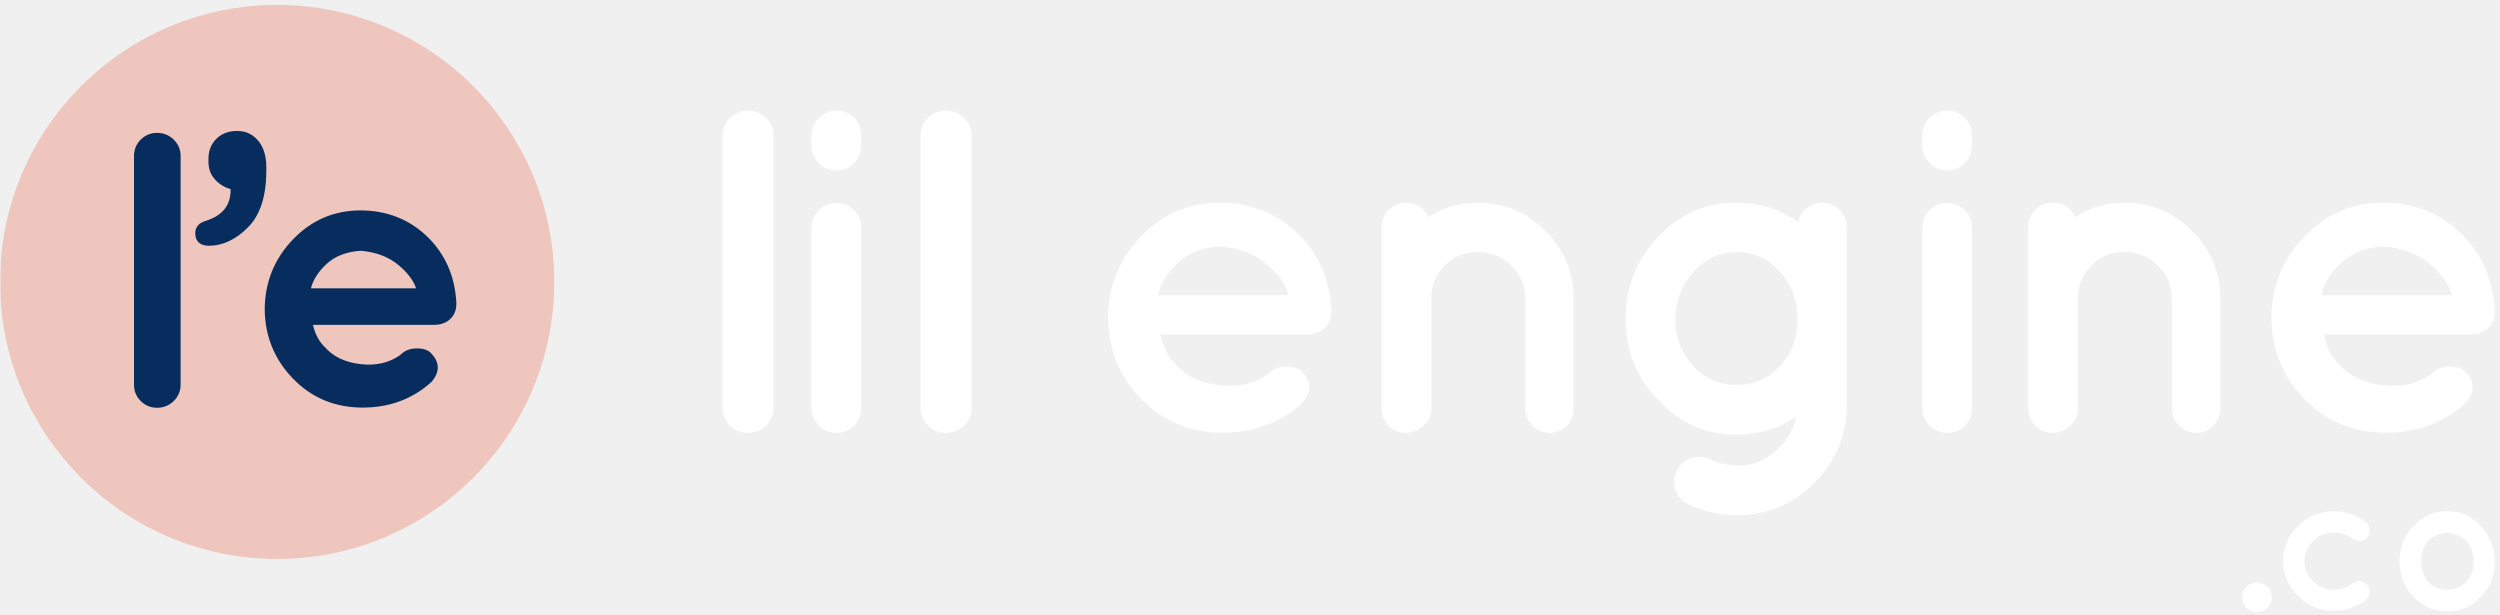
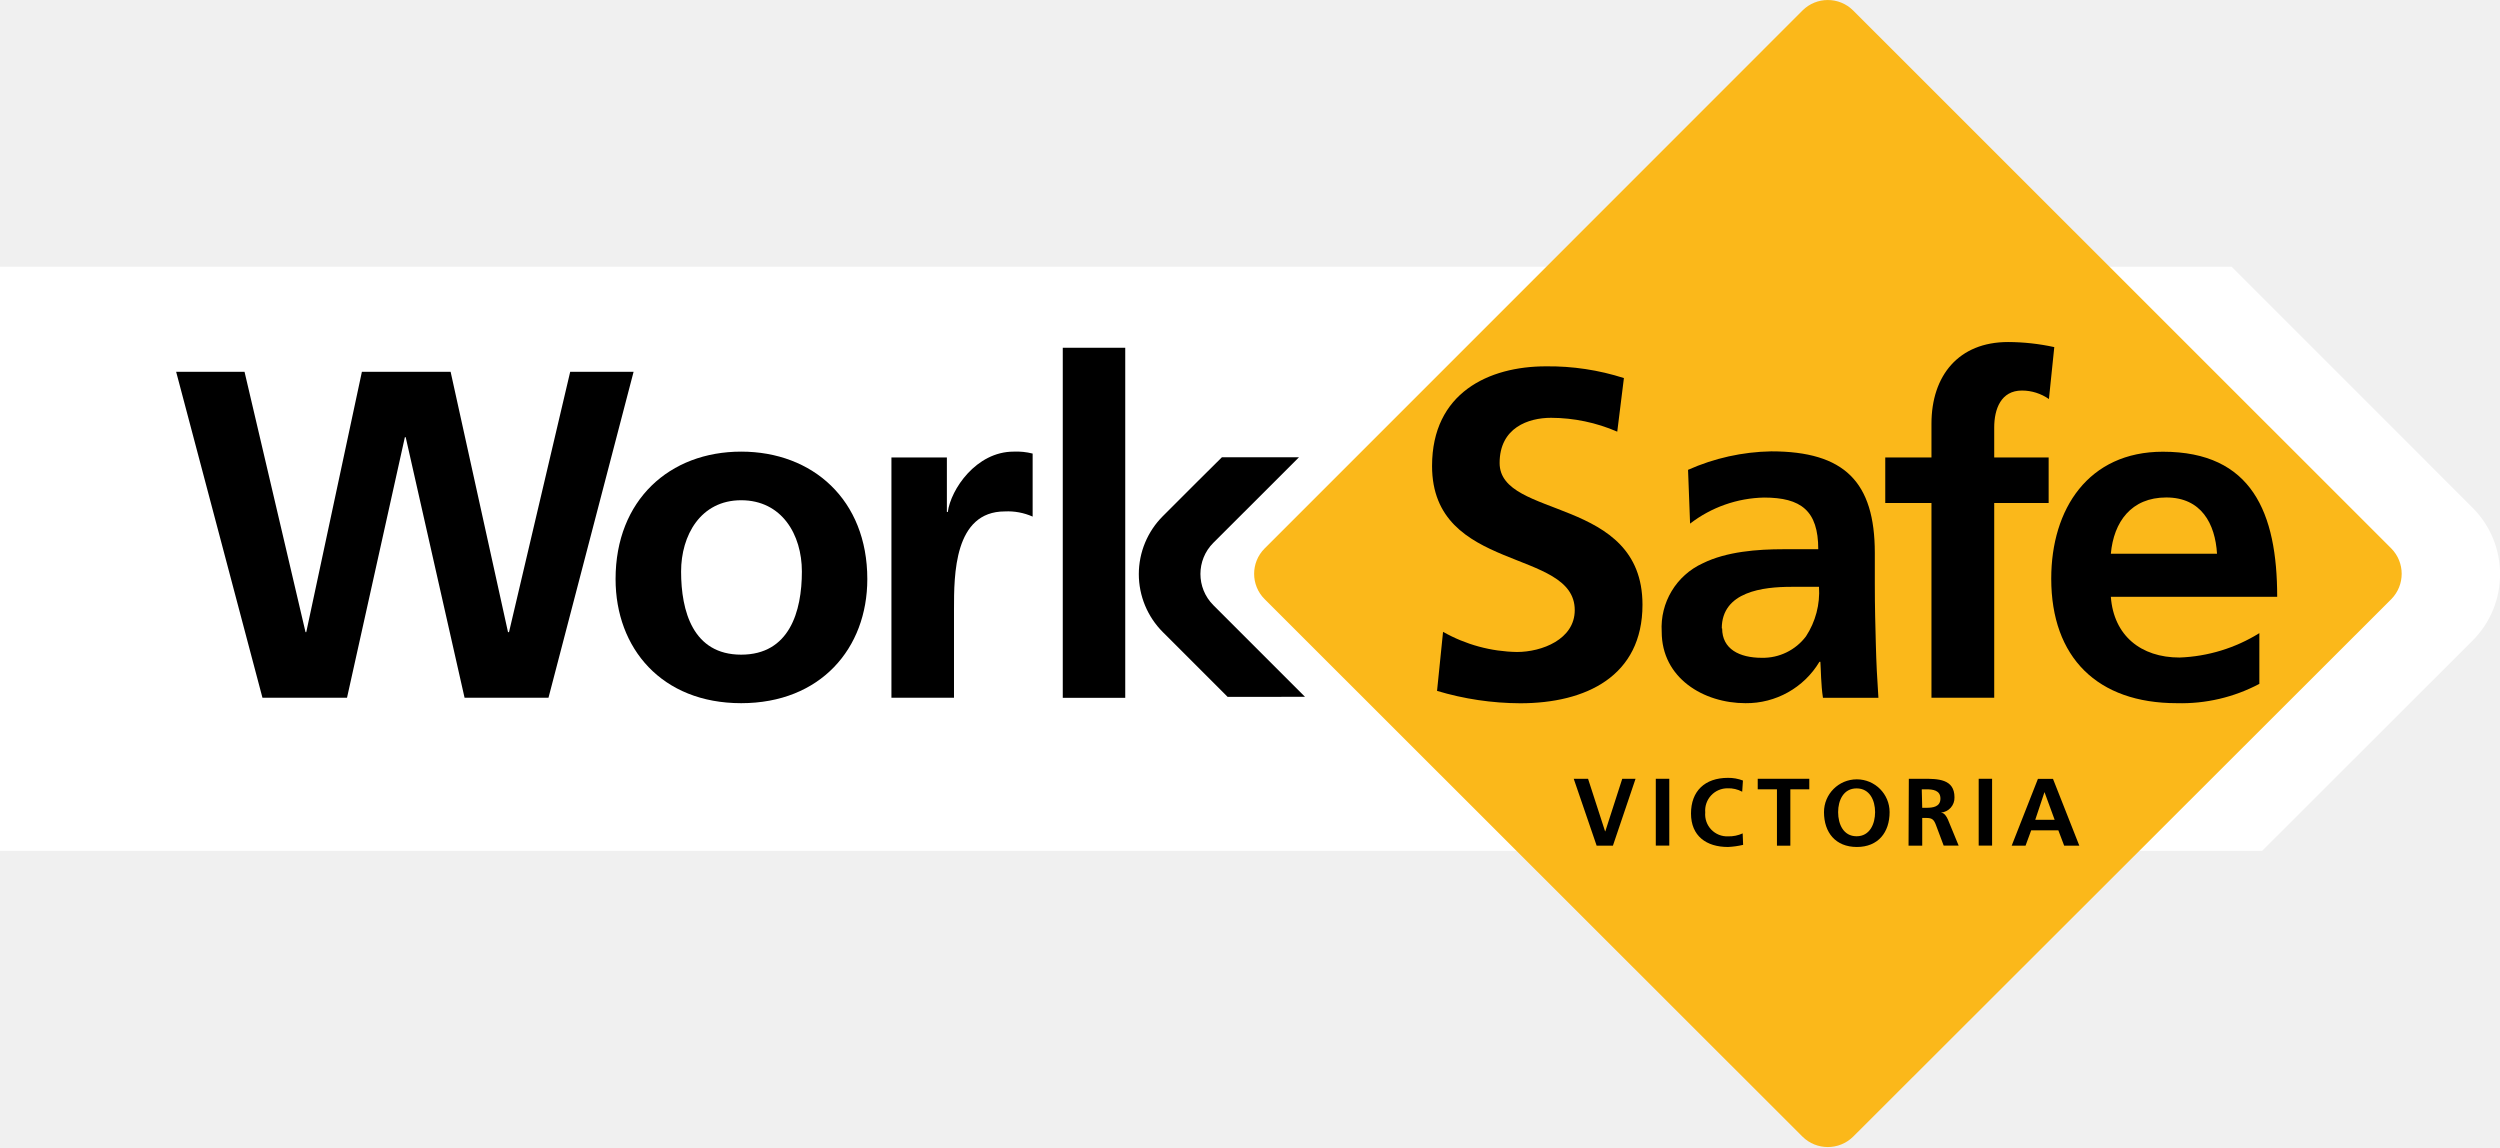
- <svg xmlns="http://www.w3.org/2000/svg" xmlns:xlink="http://www.w3.org/1999/xlink" width="407px" height="100px" viewBox="0 0 407 100" version="1.1">
+ <svg xmlns="http://www.w3.org/2000/svg" width="270.52" height="124.17" viewBox="0 0 270.52 124.17">
  <defs>
-     <polygon id="path-1" points="0.07 90.998 0.07 0.802 45.153 0.802 90.237 0.802 90.237 90.998" />
+     <style>.cls-1{fill:#fff;}.cls-2{fill:#fbb81a;}</style>
  </defs>
-   <g id="Symbols" stroke="none" stroke-width="1" fill="none" fill-rule="evenodd">
-     <g id="desktop-/-masthead" transform="translate(-158, -27)">
-       <g id="logo-wide">
-         <g transform="translate(158, 27)">
-           <g id="Group-3">
-             <mask id="mask-2" fill="white">
-               <use xlink:href="#path-1" />
-             </mask>
-             <g id="Clip-2" />
-             <path d="M90.237,45.9 C90.237,70.808 70.038,90.998 45.119,90.998 C20.199,90.998 0,70.808 0,45.9 C0,20.993 20.199,0.802 45.119,0.802 C70.038,0.802 90.237,20.993 90.237,45.9" id="Fill-1" fill="#EFC6BD" mask="url(#mask-2)" />
-           </g>
-           <path d="M25.578,21.633 C24.536,21.633 23.638,22 22.91,22.727 C22.184,23.455 21.816,24.353 21.816,25.395 L21.816,62.625 C21.816,63.669 22.184,64.566 22.91,65.291 C23.636,66.017 24.534,66.385 25.578,66.385 C26.622,66.385 27.529,66.019 28.273,65.294 C29.023,64.568 29.404,63.67 29.404,62.625 L29.404,25.395 C29.404,24.352 29.023,23.452 28.273,22.723 C27.526,21.999 26.618,21.633 25.578,21.633" id="Fill-4" fill="#062D5D" />
-           <path d="M43.357,27.161 C43.357,25.419 42.921,23.998 42.06,22.94 C41.186,21.863 40.026,21.319 38.615,21.319 C37.217,21.319 36.075,21.751 35.221,22.603 C34.37,23.453 33.938,24.543 33.938,25.836 L33.938,26.342 C33.938,27.505 34.314,28.495 35.058,29.283 C35.737,30.006 36.572,30.512 37.543,30.791 C37.588,33.41 36.246,35.105 33.448,35.969 C32.079,36.389 31.79,37.279 31.79,37.951 C31.79,38.89 32.181,40.008 34.038,40.008 C36.253,40.008 38.383,39.002 40.367,37.019 C42.351,35.038 43.357,31.934 43.357,27.792 L43.357,27.161" id="Fill-5" fill="#062D5D" />
-           <path d="M67.742,46.938 L50.623,46.938 C50.967,45.572 51.803,44.257 53.114,43.022 C54.522,41.692 56.429,40.955 58.782,40.829 C61.226,41.035 63.279,41.82 64.881,43.157 C66.351,44.387 67.312,45.657 67.742,46.938 Z M73.283,51.951 C73.952,51.327 74.292,50.502 74.292,49.501 L74.291,49.167 C74.036,44.863 72.423,41.264 69.498,38.468 C66.572,35.673 62.925,34.255 58.659,34.255 C54.388,34.255 50.696,35.845 47.685,38.983 C44.678,42.117 43.133,45.931 43.092,50.322 C43.133,54.711 44.678,58.514 47.687,61.627 C50.698,64.743 54.484,66.333 58.942,66.354 L59.05,66.354 C63.456,66.354 67.235,64.937 70.311,62.115 C71.589,60.566 71.586,59.058 70.317,57.652 C69.839,57.033 69.018,56.719 67.877,56.719 C66.748,56.719 65.826,57.09 65.184,57.782 C63.361,59.08 61.168,59.58 58.662,59.277 C56.161,58.973 54.238,58.061 52.92,56.543 C51.987,55.684 51.321,54.454 50.941,52.883 L70.656,52.883 C71.735,52.883 72.62,52.568 73.283,51.951 L73.283,51.951 Z" id="Fill-6" fill="#062D5D" />
-           <path d="M117.631,22.133 C117.631,20.984 118.031,20.01 118.831,19.209 C119.63,18.412 120.604,18.011 121.754,18.011 C122.905,18.011 123.893,18.412 124.717,19.209 C125.542,20.01 125.954,20.984 125.954,22.133 L125.954,66.349 C125.954,67.499 125.542,68.473 124.717,69.272 C123.893,70.072 122.905,70.471 121.754,70.471 C120.604,70.471 119.63,70.072 118.831,69.272 C118.031,68.473 117.631,67.499 117.631,66.349 L117.631,22.133" id="Fill-7" fill="#FFFFFF" />
-           <path d="M133.264,34.236 C134.039,33.462 135,33.074 136.15,33.074 C137.299,33.074 138.262,33.462 139.037,34.236 C139.812,35.011 140.199,35.997 140.199,37.197 L140.199,66.423 C140.199,67.574 139.812,68.536 139.037,69.31 C138.262,70.086 137.312,70.471 136.188,70.471 C135.063,70.471 134.1,70.072 133.301,69.272 C132.501,68.473 132.101,67.524 132.101,66.423 L132.101,37.197 C132.101,35.997 132.488,35.011 133.264,34.236 Z M140.199,22.058 L140.199,23.632 C140.199,24.782 139.812,25.756 139.037,26.554 C138.262,27.355 137.312,27.753 136.188,27.753 C135.063,27.753 134.1,27.355 133.301,26.554 C132.501,25.756 132.101,24.782 132.101,23.632 L132.101,22.058 C132.101,20.959 132.501,20.01 133.301,19.209 C134.1,18.412 135.063,18.011 136.188,18.011 C137.312,18.011 138.262,18.398 139.037,19.172 C139.812,19.947 140.199,20.909 140.199,22.058 L140.199,22.058 Z" id="Fill-8" fill="#FFFFFF" />
-           <path d="M149.871,22.133 C149.871,20.984 150.27,20.01 151.071,19.209 C151.87,18.412 152.844,18.011 153.994,18.011 C155.144,18.011 156.131,18.412 156.956,19.209 C157.781,20.01 158.193,20.984 158.193,22.133 L158.193,66.349 C158.193,67.499 157.781,68.473 156.956,69.272 C156.131,70.072 155.144,70.471 153.994,70.471 C152.844,70.471 151.87,70.072 151.071,69.272 C150.27,68.473 149.871,67.499 149.871,66.349 L149.871,22.133" id="Fill-9" fill="#FFFFFF" />
-           <path d="M198.681,40.119 C195.781,40.269 193.457,41.167 191.709,42.817 C189.958,44.466 188.908,46.215 188.559,48.063 L209.778,48.063 C209.327,46.315 208.115,44.615 206.14,42.966 C204.166,41.318 201.681,40.37 198.681,40.119 Z M216.751,50.762 C216.751,51.86 216.387,52.747 215.664,53.422 C214.939,54.096 213.976,54.433 212.776,54.433 L188.934,54.433 C189.384,56.582 190.232,58.23 191.482,59.379 C193.083,61.228 195.419,62.34 198.493,62.714 C201.567,63.09 204.229,62.478 206.478,60.878 C207.228,60.08 208.227,59.679 209.477,59.679 C210.726,59.679 211.602,60.005 212.101,60.654 C213.501,62.203 213.501,63.827 212.101,65.525 C208.502,68.822 204.091,70.46 198.868,70.433 C193.644,70.409 189.271,68.573 185.746,64.926 C182.222,61.278 180.436,56.881 180.386,51.735 C180.436,46.589 182.222,42.18 185.746,38.509 C189.271,34.836 193.531,33 198.531,33 C203.529,33 207.74,34.637 211.165,37.908 C214.589,41.181 216.451,45.34 216.751,50.387 L216.751,50.762 L216.751,50.762 Z" id="Fill-10" fill="#FFFFFF" />
-           <path d="M233.021,66.5 C233.021,67.598 232.595,68.536 231.745,69.31 C230.897,70.086 229.934,70.471 228.859,70.471 C227.784,70.471 226.86,70.086 226.086,69.31 C225.31,68.536 224.924,67.598 224.924,66.5 L224.924,36.971 C224.924,35.873 225.31,34.937 226.086,34.161 C226.86,33.387 227.797,33 228.896,33 C230.595,33 231.821,33.775 232.571,35.324 C235.02,33.775 237.671,33 240.52,33 C244.868,33 248.566,34.536 251.615,37.608 C254.664,40.682 256.189,44.342 256.189,48.587 L256.189,66.5 C256.189,67.598 255.814,68.536 255.065,69.31 C254.315,70.086 253.402,70.471 252.327,70.471 C251.252,70.471 250.315,70.086 249.517,69.31 C248.715,68.536 248.316,67.598 248.316,66.5 L248.316,48.587 C248.316,46.488 247.553,44.704 246.03,43.229 C244.504,41.756 242.68,41.019 240.556,41.019 C238.431,41.019 236.644,41.756 235.195,43.229 C233.746,44.704 233.021,46.488 233.021,48.587 L233.021,66.5" id="Fill-11" fill="#FFFFFF" />
-           <path d="M272.758,51.96 C272.758,54.908 273.708,57.432 275.609,59.529 C277.507,61.628 279.869,62.677 282.693,62.677 C285.517,62.677 287.88,61.653 289.779,59.605 C291.678,57.556 292.628,55.008 292.628,51.96 C292.628,48.913 291.666,46.328 289.741,44.204 C287.816,42.081 285.479,41.019 282.732,41.019 C279.982,41.019 277.633,42.105 275.684,44.278 C273.734,46.451 272.758,49.013 272.758,51.96 Z M269.909,65.075 C266.41,61.478 264.661,57.094 264.661,51.923 C264.661,46.751 266.41,42.306 269.909,38.583 C273.408,34.861 277.656,33 282.657,33 C286.455,33 289.805,34.049 292.704,36.147 C292.903,35.247 293.379,34.499 294.128,33.898 C294.878,33.299 295.765,33 296.789,33 C297.814,33 298.714,33.387 299.488,34.161 C300.263,34.937 300.65,35.873 300.65,36.971 L300.65,65.899 C300.65,70.846 298.889,75.08 295.365,78.602 C291.841,82.124 287.605,83.886 282.657,83.886 C279.807,83.886 277.183,83.261 274.784,82.013 C273.782,81.563 273.109,80.8 272.758,79.726 C272.409,78.652 272.484,77.615 272.985,76.616 C273.483,75.616 274.246,74.942 275.271,74.593 C276.295,74.243 277.333,74.294 278.382,74.742 C279.681,75.442 281.318,75.791 283.293,75.791 C285.269,75.791 287.166,75.03 288.992,73.507 C290.817,71.982 291.979,70.072 292.479,67.773 C289.578,69.771 286.304,70.77 282.657,70.77 C277.656,70.77 273.408,68.873 269.909,65.075 L269.909,65.075 Z" id="Fill-12" fill="#FFFFFF" />
-           <path d="M314.11,34.236 C314.885,33.462 315.845,33.074 316.995,33.074 C318.145,33.074 319.107,33.462 319.882,34.236 C320.657,35.011 321.044,35.997 321.044,37.197 L321.044,66.423 C321.044,67.574 320.657,68.536 319.882,69.31 C319.107,70.086 318.158,70.471 317.033,70.471 C315.907,70.471 314.945,70.072 314.146,69.272 C313.346,68.473 312.947,67.524 312.947,66.423 L312.947,37.197 C312.947,35.997 313.333,35.011 314.11,34.236 Z M321.044,22.058 L321.044,23.632 C321.044,24.782 320.657,25.756 319.882,26.554 C319.107,27.355 318.158,27.753 317.033,27.753 C315.907,27.753 314.945,27.355 314.146,26.554 C313.346,25.756 312.947,24.782 312.947,23.632 L312.947,22.058 C312.947,20.959 313.346,20.01 314.146,19.209 C314.945,18.412 315.907,18.011 317.033,18.011 C318.158,18.011 319.107,18.398 319.882,19.172 C320.657,19.947 321.044,20.909 321.044,22.058 L321.044,22.058 Z" id="Fill-13" fill="#FFFFFF" />
-           <path d="M338.288,66.5 C338.288,67.598 337.863,68.536 337.015,69.31 C336.163,70.086 335.201,70.471 334.127,70.471 C333.052,70.471 332.128,70.086 331.354,69.31 C330.578,68.536 330.192,67.598 330.192,66.5 L330.192,36.971 C330.192,35.873 330.578,34.937 331.354,34.161 C332.128,33.387 333.065,33 334.166,33 C335.863,33 337.089,33.775 337.839,35.324 C340.288,33.775 342.938,33 345.787,33 C350.135,33 353.833,34.536 356.883,37.608 C359.932,40.682 361.458,44.342 361.458,48.587 L361.458,66.5 C361.458,67.598 361.082,68.536 360.333,69.31 C359.583,70.086 358.67,70.471 357.595,70.471 C356.52,70.471 355.583,70.086 354.785,69.31 C353.983,68.536 353.584,67.598 353.584,66.5 L353.584,48.587 C353.584,46.488 352.821,44.704 351.297,43.229 C349.772,41.756 347.948,41.019 345.824,41.019 C343.698,41.019 341.911,41.756 340.463,43.229 C339.012,44.704 338.288,46.488 338.288,48.587 L338.288,66.5" id="Fill-14" fill="#FFFFFF" />
-           <path d="M388.074,40.119 C385.175,40.269 382.85,41.167 381.1,42.817 C379.35,44.466 378.301,46.215 377.952,48.063 L399.171,48.063 C398.72,46.315 397.508,44.615 395.533,42.966 C393.559,41.318 391.074,40.37 388.074,40.119 Z M406.144,50.762 C406.144,51.86 405.78,52.747 405.057,53.422 C404.332,54.096 403.369,54.433 402.169,54.433 L378.326,54.433 C378.777,56.582 379.627,58.23 380.877,59.379 C382.476,61.228 384.812,62.34 387.886,62.714 C390.961,63.09 393.622,62.478 395.871,60.878 C396.621,60.08 397.62,59.679 398.87,59.679 C400.119,59.679 400.995,60.005 401.494,60.654 C402.894,62.203 402.894,63.827 401.494,65.525 C397.895,68.822 393.484,70.46 388.262,70.433 C383.037,70.409 378.664,68.573 375.139,64.926 C371.615,61.278 369.828,56.881 369.779,51.735 C369.828,46.589 371.615,42.18 375.139,38.509 C378.664,34.836 382.924,33 387.924,33 C392.922,33 397.133,34.637 400.558,37.908 C403.981,41.181 405.844,45.34 406.144,50.387 L406.144,50.762 L406.144,50.762 Z" id="Fill-15" fill="#FFFFFF" />
-           <path d="M365.719,98.975 C365.254,98.51 365.021,97.943 365.021,97.272 C365.021,96.602 365.254,96.027 365.719,95.551 C366.185,95.076 366.753,94.838 367.424,94.838 C368.094,94.838 368.669,95.076 369.146,95.551 C369.621,96.027 369.859,96.602 369.859,97.272 C369.859,97.943 369.621,98.51 369.146,98.975 C368.669,99.442 368.094,99.673 367.424,99.673 C366.753,99.673 366.185,99.442 365.719,98.975" id="Fill-16" fill="#FFFFFF" />
-           <path d="M374.145,97.061 C372.522,95.471 371.709,93.562 371.709,91.333 C371.709,89.105 372.522,87.2 374.145,85.622 C375.768,84.043 377.705,83.241 379.957,83.22 C381.839,83.22 383.56,83.815 385.118,85.005 C385.487,85.287 385.703,85.671 385.768,86.157 C385.834,86.644 385.719,87.072 385.428,87.438 C385.136,87.808 384.755,88.022 384.291,88.088 C383.825,88.153 383.408,88.034 383.041,87.73 C382.088,87.039 381.012,86.693 379.81,86.693 C378.61,86.693 377.531,87.157 376.581,88.088 C375.626,89.019 375.151,90.111 375.151,91.366 C375.151,92.62 375.622,93.708 376.564,94.626 C377.505,95.546 378.582,96.006 379.794,96.006 C381.005,96.006 382.088,95.66 383.041,94.967 C383.387,94.686 383.798,94.577 384.274,94.643 C384.752,94.708 385.136,94.924 385.428,95.292 C385.719,95.66 385.834,96.076 385.768,96.542 C385.703,97.007 385.487,97.402 385.118,97.725 C383.517,98.874 381.796,99.446 379.957,99.446 C377.705,99.446 375.768,98.651 374.145,97.061" id="Fill-17" fill="#FFFFFF" />
-           <path d="M395.345,87.991 C394.566,88.899 394.177,90.025 394.177,91.366 C394.177,92.707 394.566,93.854 395.345,94.806 C396.191,95.605 397.208,96.006 398.397,96.006 C399.587,96.006 400.605,95.605 401.449,94.806 C402.293,93.854 402.715,92.707 402.715,91.366 C402.715,90.025 402.293,88.899 401.449,87.991 C400.518,87.169 399.501,86.756 398.397,86.756 C397.293,86.756 396.277,87.169 395.345,87.991 Z M398.462,99.544 C396.277,99.544 394.426,98.743 392.912,97.141 C391.396,95.542 390.638,93.626 390.638,91.397 C390.638,89.171 391.401,87.249 392.927,85.638 C394.454,84.026 396.288,83.22 398.43,83.22 C400.573,83.22 402.395,84.037 403.901,85.671 C405.406,87.304 406.157,89.246 406.157,91.494 C406.157,93.746 405.399,95.605 403.884,97.077 C402.456,98.722 400.648,99.544 398.462,99.544 L398.462,99.544 Z" id="Fill-19" fill="#FFFFFF" />
-         </g>
-       </g>
+   <g id="Layer_2" data-name="Layer 2">
+     <g id="Layer_1-2" data-name="Layer 1">
+       <path class="cls-1" d="M267.55,54.94,241.48,28.86H0V92.07H244.78l22.77-22.75a10.17,10.17,0,0,0,0-14.38" />
+       <path class="cls-2" d="M165.94,30.25,195.05,1.13a3.88,3.88,0,0,1,5.47,0l58.25,58.23a3.91,3.91,0,0,1,0,5.46L200.52,123a3.9,3.9,0,0,1-5.47,0L136.83,64.82a3.88,3.88,0,0,1,0-5.46Z" />
+       <path d="M175,46.71a18.14,18.14,0,0,0-7.16-1.5c-2.45,0-5.57,1.06-5.57,4.89,0,6.11,15.46,3.54,15.46,15.34,0,7.73-6.12,10.66-13.23,10.66a31.78,31.78,0,0,1-9-1.34l.65-6.39a16.78,16.78,0,0,0,8,2.18c2.68,0,6.25-1.36,6.25-4.53,0-6.75-15.44-4-15.44-15.6,0-7.9,6.12-10.78,12.33-10.78a26.59,26.59,0,0,1,8.43,1.27Z" />
+       <path d="M182.88,56.66a13.55,13.55,0,0,1,8-2.82c4,0,5.87,1.41,5.87,5.59H193c-2.83,0-6.17.25-8.74,1.52a7.63,7.63,0,0,0-4.45,7.41c0,5,4.51,7.73,9.07,7.73a9.22,9.22,0,0,0,8-4.48h.1c.06.81.06,2.52.28,3.9h6c-.14-2-.23-3.86-.28-5.82s-.11-3.9-.11-6.5V59.84c0-7.69-3.28-11-11.21-11a23.1,23.1,0,0,0-9,2ZM186.31,68c0-4,4.51-4.5,7.52-4.5h3a8.73,8.73,0,0,1-1.41,5.36,5.83,5.83,0,0,1-4.77,2.32c-2.44,0-4.3-.95-4.3-3.18" />
+       <path d="M209,54.43h-5V49.5h5V45.85c0-5.21,2.94-8.84,8.29-8.84a23.79,23.79,0,0,1,5,.55l-.58,5.62a5.1,5.1,0,0,0-2.92-.92c-2.27,0-3,2-3,4V49.5h5.89v4.93h-5.89V75.5H209Z" />
+       <path d="M244.48,68.51a17.55,17.55,0,0,1-8.63,2.64c-4.2,0-7.13-2.38-7.44-6.57h18c0-9.08-2.72-15.7-12.37-15.7-8.07,0-12.08,6.2-12.08,13.73,0,8.54,5,13.48,13.59,13.48A18,18,0,0,0,244.48,74Zm-16.07-8.59c.31-3.46,2.22-6.09,6-6.09s5.29,2.82,5.49,6.09Z" />
+       <polygon points="170.29 84.27 171.84 84.27 173.68 89.95 173.71 89.95 175.54 84.27 176.98 84.27 174.53 91.51 172.77 91.51 170.29 84.27" />
+       <rect x="179.17" y="84.27" width="1.46" height="7.23" />
+       <path d="M188.62,91.42a8.75,8.75,0,0,1-1.64.23c-2.34,0-4-1.19-4-3.62s1.5-3.86,4-3.86a4.34,4.34,0,0,1,1.62.29l-.08,1.21a3.1,3.1,0,0,0-1.58-.37,2.41,2.41,0,0,0-2.42,2.61A2.38,2.38,0,0,0,187,90.5a3.55,3.55,0,0,0,1.57-.32Z" />
+       <polygon points="192.28 85.41 190.2 85.41 190.2 84.27 195.78 84.27 195.78 85.41 193.73 85.41 193.73 91.51 192.28 91.51 192.28 85.41" />
+       <path d="M197.37,87.88c0,2.2,1.25,3.77,3.56,3.77s3.54-1.59,3.54-3.77a3.55,3.55,0,1,0-7.1,0m1.53,0c0-1.28.58-2.57,2-2.57s2,1.3,2,2.57-.57,2.61-2,2.61-2-1.31-2-2.61" />
+       <path d="M206.52,91.51H208v-3h.48c.6,0,.79.2,1,.75l.84,2.24h1.62l-1.16-2.82c-.15-.33-.37-.72-.76-.75v0a1.6,1.6,0,0,0,1.47-1.66c0-2-1.83-2-3.38-2h-1.56Zm1.43-6.1h.5c.7,0,1.52.1,1.52,1s-.82,1-1.52,1H208Z" />
+       <rect x="214.11" y="84.27" width="1.45" height="7.23" />
+       <path d="M217.68,91.51h1.5l.61-1.66h2.94l.63,1.66H225l-2.85-7.23h-1.63Zm4.65-2.8h-2.1l1-3h0Z" />
+       <path d="M141.21,75.4l-9.92-9.92a4.77,4.77,0,0,1,0-6.74l6.65-6.64,2.62-2.62h-8.34l-2.66,2.64-3.72,3.72a8.87,8.87,0,0,0,0,12.57l7,7Z" />
+       <polygon points="19.06 40.23 26.46 40.23 33.06 68.4 33.14 68.4 39.16 40.23 48.76 40.23 54.97 68.4 55.08 68.4 61.7 40.23 68.56 40.23 59.35 75.5 50.27 75.5 43.9 47.31 43.81 47.31 37.55 75.5 28.4 75.5 19.06 40.23" />
+       <path d="M66.61,62.66c0,7.5,5,13.43,13.59,13.43s13.65-5.93,13.65-13.43c0-8.58-5.92-13.79-13.65-13.79S66.61,54.09,66.61,62.66m7.09-.82c0-3.9,2.1-7.71,6.5-7.71s6.57,3.72,6.57,7.71c0,4.34-1.35,9-6.57,9s-6.5-4.71-6.5-9" />
+       <path d="M96.46,49.5h6v5.9h.1c.32-2.44,3.07-6.53,7.12-6.53a7,7,0,0,1,2.06.21v6.82a6.62,6.62,0,0,0-3-.56c-5.51,0-5.51,6.87-5.51,10.61V75.5H96.46Z" />
+       <rect x="115" y="37.63" width="6.76" height="37.88" />
    </g>
  </g>
</svg>
